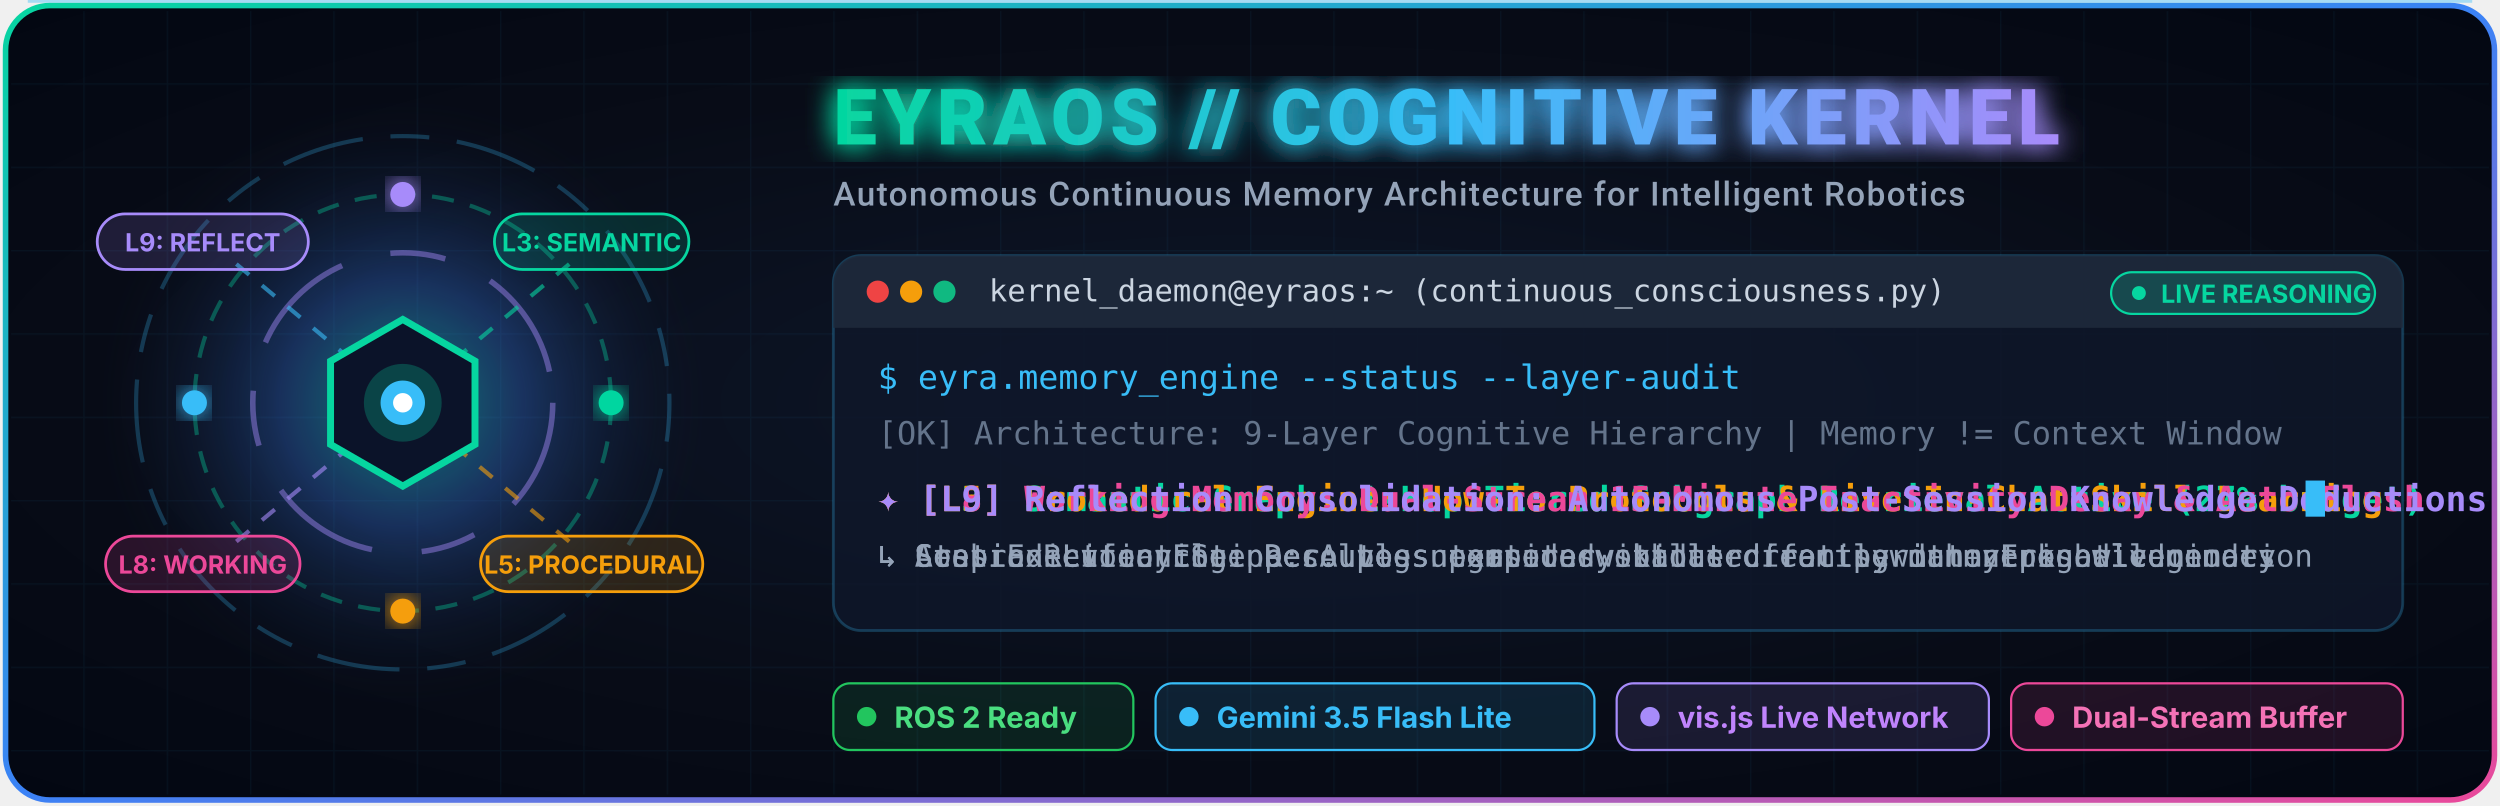
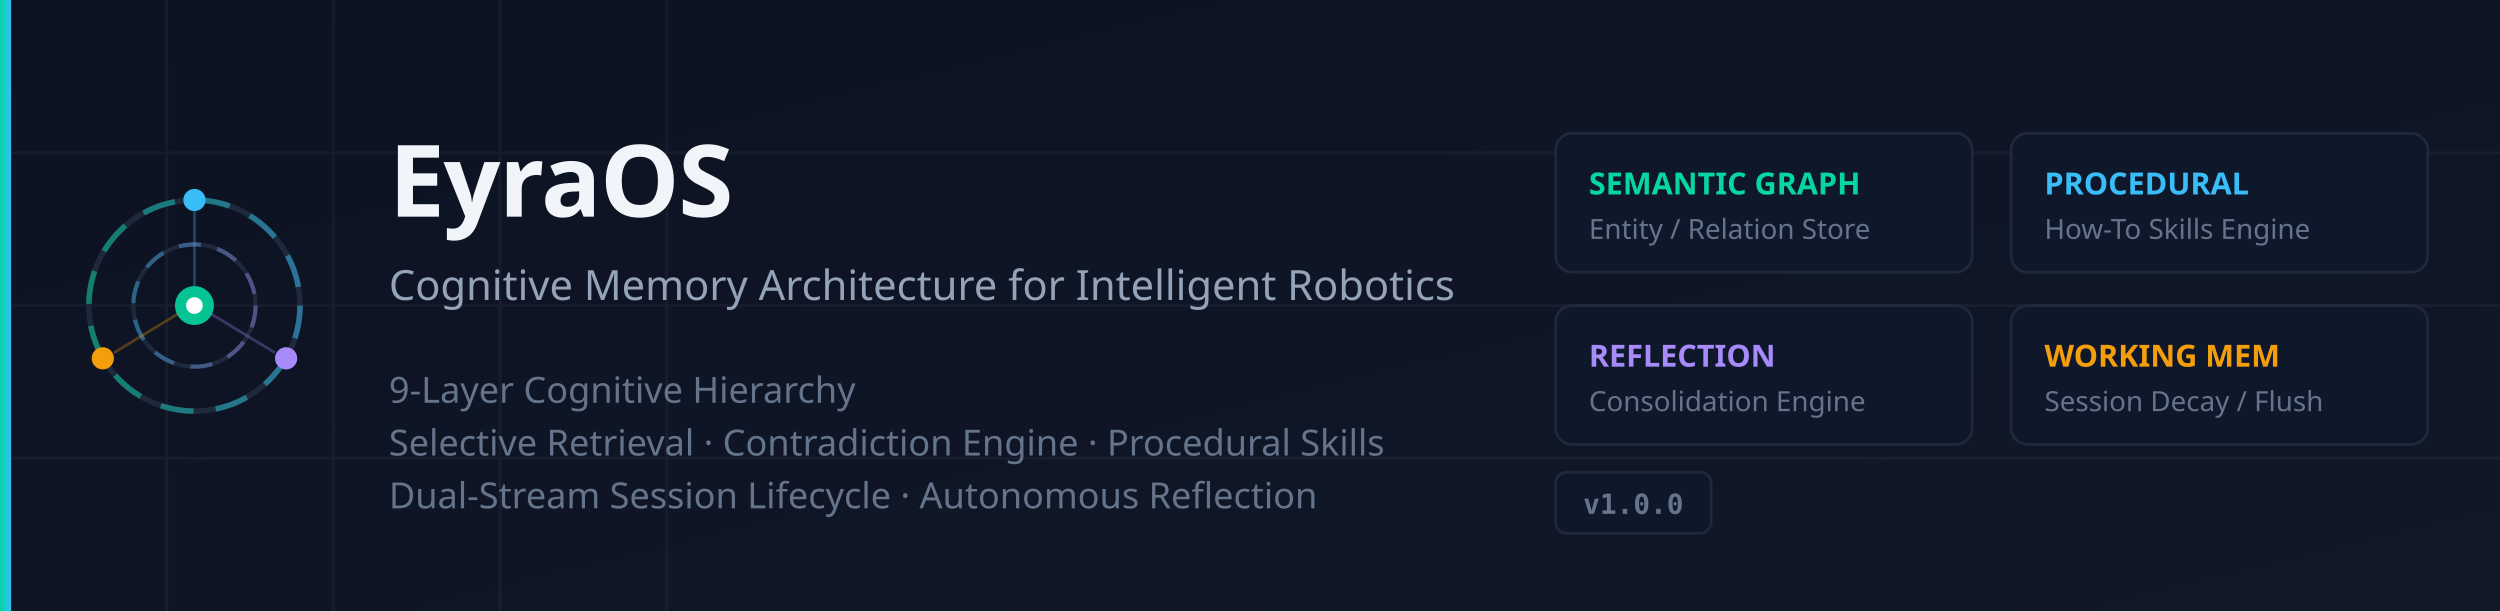
- <svg xmlns="http://www.w3.org/2000/svg" viewBox="0 0 900 290" width="100%" height="290">
+ <svg xmlns="http://www.w3.org/2000/svg" viewBox="0 0 900 220" width="900" height="220">
  <defs>
-     <radialGradient id="bgGrad" cx="50%" cy="50%" r="70%">
-       <stop offset="0%" stop-color="#0e172a" />
-       <stop offset="60%" stop-color="#080c17" />
-       <stop offset="100%" stop-color="#030712" />
-     </radialGradient>
-     <radialGradient id="coreGlow" cx="50%" cy="50%" r="50%">
-       <stop offset="0%" stop-color="#06d6a0" stop-opacity="0.6" />
-       <stop offset="40%" stop-color="#3b82f6" stop-opacity="0.3" />
-       <stop offset="100%" stop-color="#0e172a" stop-opacity="0" />
-     </radialGradient>
-     <linearGradient id="neonBorder" x1="0%" y1="0%" x2="100%" y2="100%">
-       <stop offset="0%" stop-color="#06d6a0">
-         <animate attributeName="stop-color" values="#06d6a0;#3b82f6;#8b5cf6;#ec4899;#06d6a0" dur="8s" repeatCount="indefinite" />
-       </stop>
-       <stop offset="50%" stop-color="#3b82f6">
-         <animate attributeName="stop-color" values="#3b82f6;#8b5cf6;#ec4899;#06d6a0;#3b82f6" dur="8s" repeatCount="indefinite" />
-       </stop>
-       <stop offset="100%" stop-color="#ec4899">
-         <animate attributeName="stop-color" values="#ec4899;#06d6a0;#3b82f6;#8b5cf6;#ec4899" dur="8s" repeatCount="indefinite" />
-       </stop>
+     <linearGradient id="bg" x1="0%" y1="0%" x2="100%" y2="100%">
+       <stop offset="0%" stop-color="#0c1222" />
+       <stop offset="100%" stop-color="#111827" />
    </linearGradient>
-     <linearGradient id="titleGrad" x1="0%" y1="0%" x2="100%" y2="0%">
+     <linearGradient id="accent" x1="0%" y1="0%" x2="100%" y2="0%">
      <stop offset="0%" stop-color="#06d6a0" />
-       <stop offset="50%" stop-color="#38bdf8" />
+       <stop offset="100%" stop-color="#38bdf8" />
+     </linearGradient>
+     <linearGradient id="accent2" x1="0%" y1="0%" x2="100%" y2="0%">
+       <stop offset="0%" stop-color="#38bdf8" />
      <stop offset="100%" stop-color="#a78bfa" />
    </linearGradient>
-     <pattern id="cyberGrid" width="30" height="30" patternUnits="userSpaceOnUse">
-       <path d="M 30 0 L 0 0 0 30" fill="none" stroke="rgba(56, 189, 248, 0.05)" stroke-width="1" />
-     </pattern>
-     <filter id="neonGlow" x="-20%" y="-20%" width="140%" height="140%">
-       <feGaussianBlur stdDeviation="5" result="blur" />
-       <feMerge>
-         <feMergeNode in="blur" />
-         <feMergeNode in="blur" />
-         <feMergeNode in="SourceGraphic" />
-       </feMerge>
-     </filter>
-     <style>
-       @keyframes rotateCW {
-         from { transform: rotate(0deg); }
-         to { transform: rotate(360deg); }
-       }
-       @keyframes rotateCCW {
-         from { transform: rotate(360deg); }
-         to { transform: rotate(0deg); }
-       }
-       @keyframes pulseCore {
-         0%, 100% { transform: scale(1); opacity: 0.85; filter: drop-shadow(0 0 10px #06d6a0); }
-         50% { transform: scale(1.08); opacity: 1; filter: drop-shadow(0 0 22px #38bdf8); }
-       }
-       @keyframes streamFlow {
-         from { stroke-dashoffset: 60; }
-         to { stroke-dashoffset: 0; }
-       }
-       @keyframes blinkCursor {
-         0%, 49% { opacity: 1; }
-         50%, 100% { opacity: 0; }
-       }
-       @keyframes scanlineAnim {
-         0% { transform: translateY(-10px); opacity: 0; }
-         20% { opacity: 0.4; }
-         80% { opacity: 0.4; }
-         100% { transform: translateY(280px); opacity: 0; }
-       }
-       @keyframes nodePulse {
-         0%, 100% { transform: scale(1); opacity: 0.9; }
-         50% { transform: scale(1.25); opacity: 1; filter: drop-shadow(0 0 6px currentColor); }
-       }
-       @keyframes textSlide1 {
-         0%, 20% { opacity: 1; transform: translateY(0); }
-         25%, 95% { opacity: 0; transform: translateY(8px); }
-         100% { opacity: 1; transform: translateY(0); }
-       }
-       @keyframes textSlide2 {
-         0%, 22% { opacity: 0; transform: translateY(-8px); }
-         27%, 47% { opacity: 1; transform: translateY(0); }
-         52%, 100% { opacity: 0; transform: translateY(8px); }
-       }
-       @keyframes textSlide3 {
-         0%, 48% { opacity: 0; transform: translateY(-8px); }
-         53%, 73% { opacity: 1; transform: translateY(0); }
-         78%, 100% { opacity: 0; transform: translateY(8px); }
-       }
-       @keyframes textSlide4 {
-         0%, 74% { opacity: 0; transform: translateY(-8px); }
-         79%, 96% { opacity: 1; transform: translateY(0); }
-         100% { opacity: 0; transform: translateY(8px); }
-       }
- 
-       .rot-cw { transform-origin: 145px 145px; animation: rotateCW 22s linear infinite; }
-       .rot-ccw { transform-origin: 145px 145px; animation: rotateCCW 16s linear infinite; }
-       .rot-fast { transform-origin: 145px 145px; animation: rotateCW 10s linear infinite; }
-       .pulse-core { transform-origin: 145px 145px; animation: pulseCore 3s ease-in-out infinite; }
-       .stream-line { stroke-dasharray: 6 6; animation: streamFlow 1.2s linear infinite; }
-       .cursor { animation: blinkCursor 0.9s infinite; }
-       .scanline { animation: scanlineAnim 4s ease-in-out infinite; }
- 
-       .term-line-1 { animation: textSlide1 14s ease-in-out infinite; }
-       .term-line-2 { animation: textSlide2 14s ease-in-out infinite; }
-       .term-line-3 { animation: textSlide3 14s ease-in-out infinite; }
-       .term-line-4 { animation: textSlide4 14s ease-in-out infinite; }
-     </style>
  </defs>
-   <rect x="2" y="2" width="896" height="286" rx="16" fill="url(#bgGrad)" stroke="url(#neonBorder)" stroke-width="2" />
-   <rect x="4" y="4" width="892" height="282" rx="14" fill="url(#cyberGrid)" />
-   <line x1="10" y1="0" x2="890" y2="0" stroke="rgba(56, 189, 248, 0.4)" stroke-width="2" class="scanline" />
-   <circle cx="145" cy="145" r="110" fill="url(#coreGlow)" />
-   <circle cx="145" cy="145" r="96" fill="none" stroke="rgba(56, 189, 248, 0.25)" stroke-width="1.5" stroke-dasharray="14 10 30 10" class="rot-ccw" />
-   <g class="rot-cw">
-     <circle cx="145" cy="145" r="75" fill="none" stroke="rgba(6, 214, 160, 0.35)" stroke-width="1.5" stroke-dasharray="8 6" />
-     <circle cx="220" cy="145" r="4.5" fill="#06d6a0" filter="url(#neonGlow)" />
-     <circle cx="70" cy="145" r="4.5" fill="#38bdf8" filter="url(#neonGlow)" />
-     <circle cx="145" cy="70" r="4.5" fill="#a78bfa" filter="url(#neonGlow)" />
-     <circle cx="145" cy="220" r="4.5" fill="#f59e0b" filter="url(#neonGlow)" />
+   <rect width="900" height="220" rx="0" fill="url(#bg)" />
+   <g opacity="0.04">
+     <line x1="0" y1="0" x2="0" y2="220" stroke="#fff" stroke-width="1" transform="translate(60,0)" />
+     <line x1="0" y1="0" x2="0" y2="220" stroke="#fff" stroke-width="1" transform="translate(120,0)" />
+     <line x1="0" y1="0" x2="0" y2="220" stroke="#fff" stroke-width="1" transform="translate(180,0)" />
+     <line x1="0" y1="0" x2="0" y2="220" stroke="#fff" stroke-width="1" transform="translate(240,0)" />
+     <line x1="0" y1="0" x2="900" y2="0" stroke="#fff" stroke-width="1" transform="translate(0,55)" />
+     <line x1="0" y1="0" x2="900" y2="0" stroke="#fff" stroke-width="1" transform="translate(0,110)" />
+     <line x1="0" y1="0" x2="900" y2="0" stroke="#fff" stroke-width="1" transform="translate(0,165)" />
  </g>
-   <g class="rot-fast">
-     <circle cx="145" cy="145" r="54" fill="none" stroke="rgba(167, 139, 250, 0.45)" stroke-width="2" stroke-dasharray="40 18 20 18" />
+   <rect x="0" y="0" width="4" height="220" fill="url(#accent)" />
+   <g transform="translate(70, 110)">
+     <circle cx="0" cy="0" r="38" fill="none" stroke="#1e293b" stroke-width="2" />
+     <circle cx="0" cy="0" r="38" fill="none" stroke="url(#accent)" stroke-width="2" stroke-dasharray="12 8" opacity="0.5" />
+     <circle cx="0" cy="0" r="22" fill="none" stroke="#1e293b" stroke-width="1.5" />
+     <circle cx="0" cy="0" r="22" fill="none" stroke="url(#accent2)" stroke-width="1.5" stroke-dasharray="8 6" opacity="0.4" />
+     <circle cx="0" cy="0" r="7" fill="#06d6a0" opacity="0.9" />
+     <circle cx="0" cy="0" r="3" fill="#fff" />
+     <circle cx="0" cy="-38" r="4" fill="#38bdf8" />
+     <circle cx="33" cy="19" r="4" fill="#a78bfa" />
+     <circle cx="-33" cy="19" r="4" fill="#f59e0b" />
+     <line x1="0" y1="-7" x2="0" y2="-34" stroke="#38bdf8" stroke-width="1" opacity="0.3" />
+     <line x1="6" y1="3" x2="29" y2="17" stroke="#a78bfa" stroke-width="1" opacity="0.3" />
+     <line x1="-6" y1="3" x2="-29" y2="17" stroke="#f59e0b" stroke-width="1" opacity="0.3" />
  </g>
-   <path d="M 145 145 L 205 95" stroke="#06d6a0" stroke-width="1.5" opacity="0.6" class="stream-line" />
-   <path d="M 145 145 L 85 95" stroke="#38bdf8" stroke-width="1.5" opacity="0.6" class="stream-line" />
-   <path d="M 145 145 L 85 195" stroke="#a78bfa" stroke-width="1.5" opacity="0.6" class="stream-line" />
-   <path d="M 145 145 L 205 195" stroke="#f59e0b" stroke-width="1.5" opacity="0.6" class="stream-line" />
-   <g class="pulse-core">
-     <polygon points="145,115 171,130 171,160 145,175 119,160 119,130" fill="#0b1329" stroke="#06d6a0" stroke-width="2.5" />
-     <circle cx="145" cy="145" r="14" fill="#06d6a0" opacity="0.25" />
-     <circle cx="145" cy="145" r="8" fill="#38bdf8" />
-     <circle cx="145" cy="145" r="3.5" fill="#ffffff" />
+   <text x="140" y="78" font-family="'Segoe UI', system-ui, -apple-system, sans-serif" font-size="36" font-weight="800" fill="#f1f5f9" letter-spacing="-0.5">EyraOS</text>
+   <text x="140" y="108" font-family="'Segoe UI', system-ui, -apple-system, sans-serif" font-size="15" font-weight="400" fill="#94a3b8">Cognitive Memory Architecture for Intelligent Robotics</text>
+   <line x1="140" y1="122" x2="520" y2="122" stroke="url(#accent)" stroke-width="1" opacity="0.3" />
+   <text x="140" y="145" font-family="'Segoe UI', system-ui, -apple-system, sans-serif" font-size="13" font-weight="500" fill="#64748b">9-Layer Cognitive Hierarchy</text>
+   <text x="140" y="164" font-family="'Segoe UI', system-ui, -apple-system, sans-serif" font-size="13" font-weight="500" fill="#64748b">Selective Retrieval  ·  Contradiction Engine  ·  Procedural Skills</text>
+   <text x="140" y="183" font-family="'Segoe UI', system-ui, -apple-system, sans-serif" font-size="13" font-weight="500" fill="#64748b">Dual-Stream Session Lifecycle  ·  Autonomous Reflection</text>
+   <g transform="translate(560, 48)">
+     <rect x="0" y="0" width="150" height="50" rx="6" fill="#0f172a" stroke="#1e293b" stroke-width="1" />
+     <text x="12" y="22" font-family="'Segoe UI', system-ui, sans-serif" font-size="11" font-weight="700" fill="#06d6a0">SEMANTIC GRAPH</text>
+     <text x="12" y="38" font-family="'Segoe UI', system-ui, sans-serif" font-size="10" fill="#64748b">Entity / Relation Store</text>
+     <rect x="164" y="0" width="150" height="50" rx="6" fill="#0f172a" stroke="#1e293b" stroke-width="1" />
+     <text x="176" y="22" font-family="'Segoe UI', system-ui, sans-serif" font-size="11" font-weight="700" fill="#38bdf8">PROCEDURAL</text>
+     <text x="176" y="38" font-family="'Segoe UI', system-ui, sans-serif" font-size="10" fill="#64748b">How-To Skills Engine</text>
+     <rect x="0" y="62" width="150" height="50" rx="6" fill="#0f172a" stroke="#1e293b" stroke-width="1" />
+     <text x="12" y="84" font-family="'Segoe UI', system-ui, sans-serif" font-size="11" font-weight="700" fill="#a78bfa">REFLECTION</text>
+     <text x="12" y="100" font-family="'Segoe UI', system-ui, sans-serif" font-size="10" fill="#64748b">Consolidation Engine</text>
+     <rect x="164" y="62" width="150" height="50" rx="6" fill="#0f172a" stroke="#1e293b" stroke-width="1" />
+     <text x="176" y="84" font-family="'Segoe UI', system-ui, sans-serif" font-size="11" font-weight="700" fill="#f59e0b">WORKING MEM</text>
+     <text x="176" y="100" font-family="'Segoe UI', system-ui, sans-serif" font-size="10" fill="#64748b">Session Decay / Flush</text>
  </g>
-   <g transform="translate(145, 145)">
-     <g transform="translate(68, -58)">
-       <rect x="-35" y="-10" width="70" height="20" rx="10" fill="rgba(6, 214, 160, 0.15)" stroke="#06d6a0" stroke-width="1" />
-       <text x="0" y="3.5" text-anchor="middle" font-family="system-ui, -apple-system, sans-serif" font-size="9" font-weight="700" fill="#06d6a0">L3: SEMANTIC</text>
-     </g>
-     <g transform="translate(68, 58)">
-       <rect x="-40" y="-10" width="80" height="20" rx="10" fill="rgba(245, 158, 11, 0.15)" stroke="#f59e0b" stroke-width="1" />
-       <text x="0" y="3.5" text-anchor="middle" font-family="system-ui, -apple-system, sans-serif" font-size="9" font-weight="700" fill="#f59e0b">L5: PROCEDURAL</text>
-     </g>
-     <g transform="translate(-72, 58)">
-       <rect x="-35" y="-10" width="70" height="20" rx="10" fill="rgba(236, 72, 153, 0.15)" stroke="#ec4899" stroke-width="1" />
-       <text x="0" y="3.5" text-anchor="middle" font-family="system-ui, -apple-system, sans-serif" font-size="9" font-weight="700" fill="#ec4899">L8: WORKING</text>
-     </g>
-     <g transform="translate(-72, -58)">
-       <rect x="-38" y="-10" width="76" height="20" rx="10" fill="rgba(167, 139, 250, 0.15)" stroke="#a78bfa" stroke-width="1" />
-       <text x="0" y="3.5" text-anchor="middle" font-family="system-ui, -apple-system, sans-serif" font-size="9" font-weight="700" fill="#a78bfa">L9: REFLECT</text>
-     </g>
-   </g>
-   <text x="300" y="52" font-family="system-ui, -apple-system, 'Segoe UI', Roboto, sans-serif" font-size="28" font-weight="900" letter-spacing="2" fill="url(#titleGrad)" filter="url(#neonGlow)">
-     EYRAOS // COGNITIVE KERNEL
-   </text>
-   <text x="300" y="74" font-family="system-ui, -apple-system, 'Segoe UI', Roboto, sans-serif" font-size="12" font-weight="500" fill="#94a3b8" letter-spacing="0.5">
-     Autonomous Continuous Memory Architecture for Intelligent Robotics
-   </text>
-   <g transform="translate(300, 92)">
-     <rect x="0" y="0" width="565" height="135" rx="10" fill="rgba(15, 23, 42, 0.85)" stroke="rgba(56, 189, 248, 0.25)" stroke-width="1" />
-     <path d="M 0 10 A 10 10 0 0 1 10 0 L 555 0 A 10 10 0 0 1 565 10 L 565 26 L 0 26 Z" fill="rgba(30, 41, 59, 0.9)" />
-     <circle cx="16" cy="13" r="4" fill="#ef4444" />
-     <circle cx="28" cy="13" r="4" fill="#f59e0b" />
-     <circle cx="40" cy="13" r="4" fill="#10b981" />
-     <text x="56" y="16.5" font-family="ui-monospace, SFMono-Regular, Consolas, monospace" font-size="11" fill="#cbd5e1">
-       kernel_daemon@eyraos:~ (continuous_consciousness.py)
-     </text>
-     <rect x="460" y="6" width="95" height="15" rx="7.5" fill="rgba(6, 214, 160, 0.2)" stroke="#06d6a0" stroke-width="0.8" />
-     <circle cx="470" cy="13.5" r="2.5" fill="#06d6a0" />
-     <text x="478" y="17" font-family="system-ui, -apple-system, sans-serif" font-size="9" font-weight="700" fill="#06d6a0">LIVE REASONING</text>
-     <text x="16" y="48" font-family="ui-monospace, SFMono-Regular, Consolas, monospace" font-size="12" fill="#38bdf8">
-       $ eyra.memory_engine --status --layer-audit
-     </text>
-     <text x="16" y="68" font-family="ui-monospace, SFMono-Regular, Consolas, monospace" font-size="11.5" fill="#64748b">
-       [OK] Architecture: 9-Layer Cognitive Hierarchy | Memory != Context Window
-     </text>
-     <g class="term-line-1" transform="translate(16, 92)">
-       <text font-family="ui-monospace, SFMono-Regular, Consolas, monospace" font-size="12.5" font-weight="700" fill="#06d6a0">
-         ✦ [L3] Semantic Graph: 1-Hop Tiered Subgraph Retrieval Active (27% budget)
-       </text>
-       <text y="20" font-family="ui-monospace, SFMono-Regular, Consolas, monospace" font-size="11" fill="#94a3b8">
-         ↳ Contradiction Engine: Auto-supersedes outdated facts with zero hallucination
-       </text>
-     </g>
-     <g class="term-line-2" transform="translate(16, 92)">
-       <text font-family="ui-monospace, SFMono-Regular, Consolas, monospace" font-size="12.5" font-weight="700" fill="#f59e0b">
-         ✦ [L5] Procedural Engine: How-To Protocols &amp; Live In-Chat Skill Learning
-       </text>
-       <text y="20" font-family="ui-monospace, SFMono-Regular, Consolas, monospace" font-size="11" fill="#94a3b8">
-         ↳ Step Execution Stepper: Logs executed skills directly into Episodic memory
-       </text>
-     </g>
-     <g class="term-line-3" transform="translate(16, 92)">
-       <text font-family="ui-monospace, SFMono-Regular, Consolas, monospace" font-size="12.5" font-weight="700" fill="#ec4899">
-         ✦ [L8] Working Memory: Dual-Stream 15-Minute Inactivity Decay &amp; Auto-Flush
-       </text>
-       <text y="20" font-family="ui-monospace, SFMono-Regular, Consolas, monospace" font-size="11" fill="#94a3b8">
-         ↳ Session Lifecycle: Decouples temporary banter from permanent knowledge
-       </text>
-     </g>
-     <g class="term-line-4" transform="translate(16, 92)">
-       <text font-family="ui-monospace, SFMono-Regular, Consolas, monospace" font-size="12.5" font-weight="700" fill="#a78bfa">
-         ✦ [L9] Reflection Consolidation: Autonomous Post-Session Knowledge Deductions
-       </text>
-       <text y="20" font-family="ui-monospace, SFMono-Regular, Consolas, monospace" font-size="11" fill="#94a3b8">
-         ↳ Arabic Revocation: Resolves negation without creating dummy negative nodes
-       </text>
-     </g>
-     <rect x="530" y="81" width="7" height="13" fill="#38bdf8" class="cursor" />
-   </g>
-   <g transform="translate(300, 246)">
-     <g transform="translate(0, 0)">
-       <rect x="0" y="0" width="108" height="24" rx="6" fill="rgba(34, 197, 94, 0.12)" stroke="#22c55e" stroke-width="0.8" />
-       <circle cx="12" cy="12" r="3.5" fill="#22c55e" />
-       <text x="22" y="16" font-family="system-ui, -apple-system, sans-serif" font-size="10.5" font-weight="700" fill="#4ade80">ROS 2 Ready</text>
-     </g>
-     <g transform="translate(116, 0)">
-       <rect x="0" y="0" width="158" height="24" rx="6" fill="rgba(56, 189, 248, 0.12)" stroke="#38bdf8" stroke-width="0.8" />
-       <circle cx="12" cy="12" r="3.5" fill="#38bdf8" />
-       <text x="22" y="16" font-family="system-ui, -apple-system, sans-serif" font-size="10.5" font-weight="700" fill="#38bdf8">Gemini 3.5 Flash Lite</text>
-     </g>
-     <g transform="translate(282, 0)">
-       <rect x="0" y="0" width="134" height="24" rx="6" fill="rgba(167, 139, 250, 0.12)" stroke="#a78bfa" stroke-width="0.8" />
-       <circle cx="12" cy="12" r="3.5" fill="#a78bfa" />
-       <text x="22" y="16" font-family="system-ui, -apple-system, sans-serif" font-size="10.5" font-weight="700" fill="#c084fc">vis.js Live Network</text>
-     </g>
-     <g transform="translate(424, 0)">
-       <rect x="0" y="0" width="141" height="24" rx="6" fill="rgba(236, 72, 153, 0.12)" stroke="#ec4899" stroke-width="0.8" />
-       <circle cx="12" cy="12" r="3.5" fill="#ec4899" />
-       <text x="22" y="16" font-family="system-ui, -apple-system, sans-serif" font-size="10.5" font-weight="700" fill="#f472b6">Dual-Stream Buffer</text>
-     </g>
-   </g>
+   <rect x="560" y="170" width="56" height="22" rx="4" fill="#0f172a" stroke="#1e293b" stroke-width="1" />
+   <text x="588" y="185" text-anchor="middle" font-family="ui-monospace, monospace" font-size="10" font-weight="600" fill="#64748b">v1.0.0</text>
</svg>
